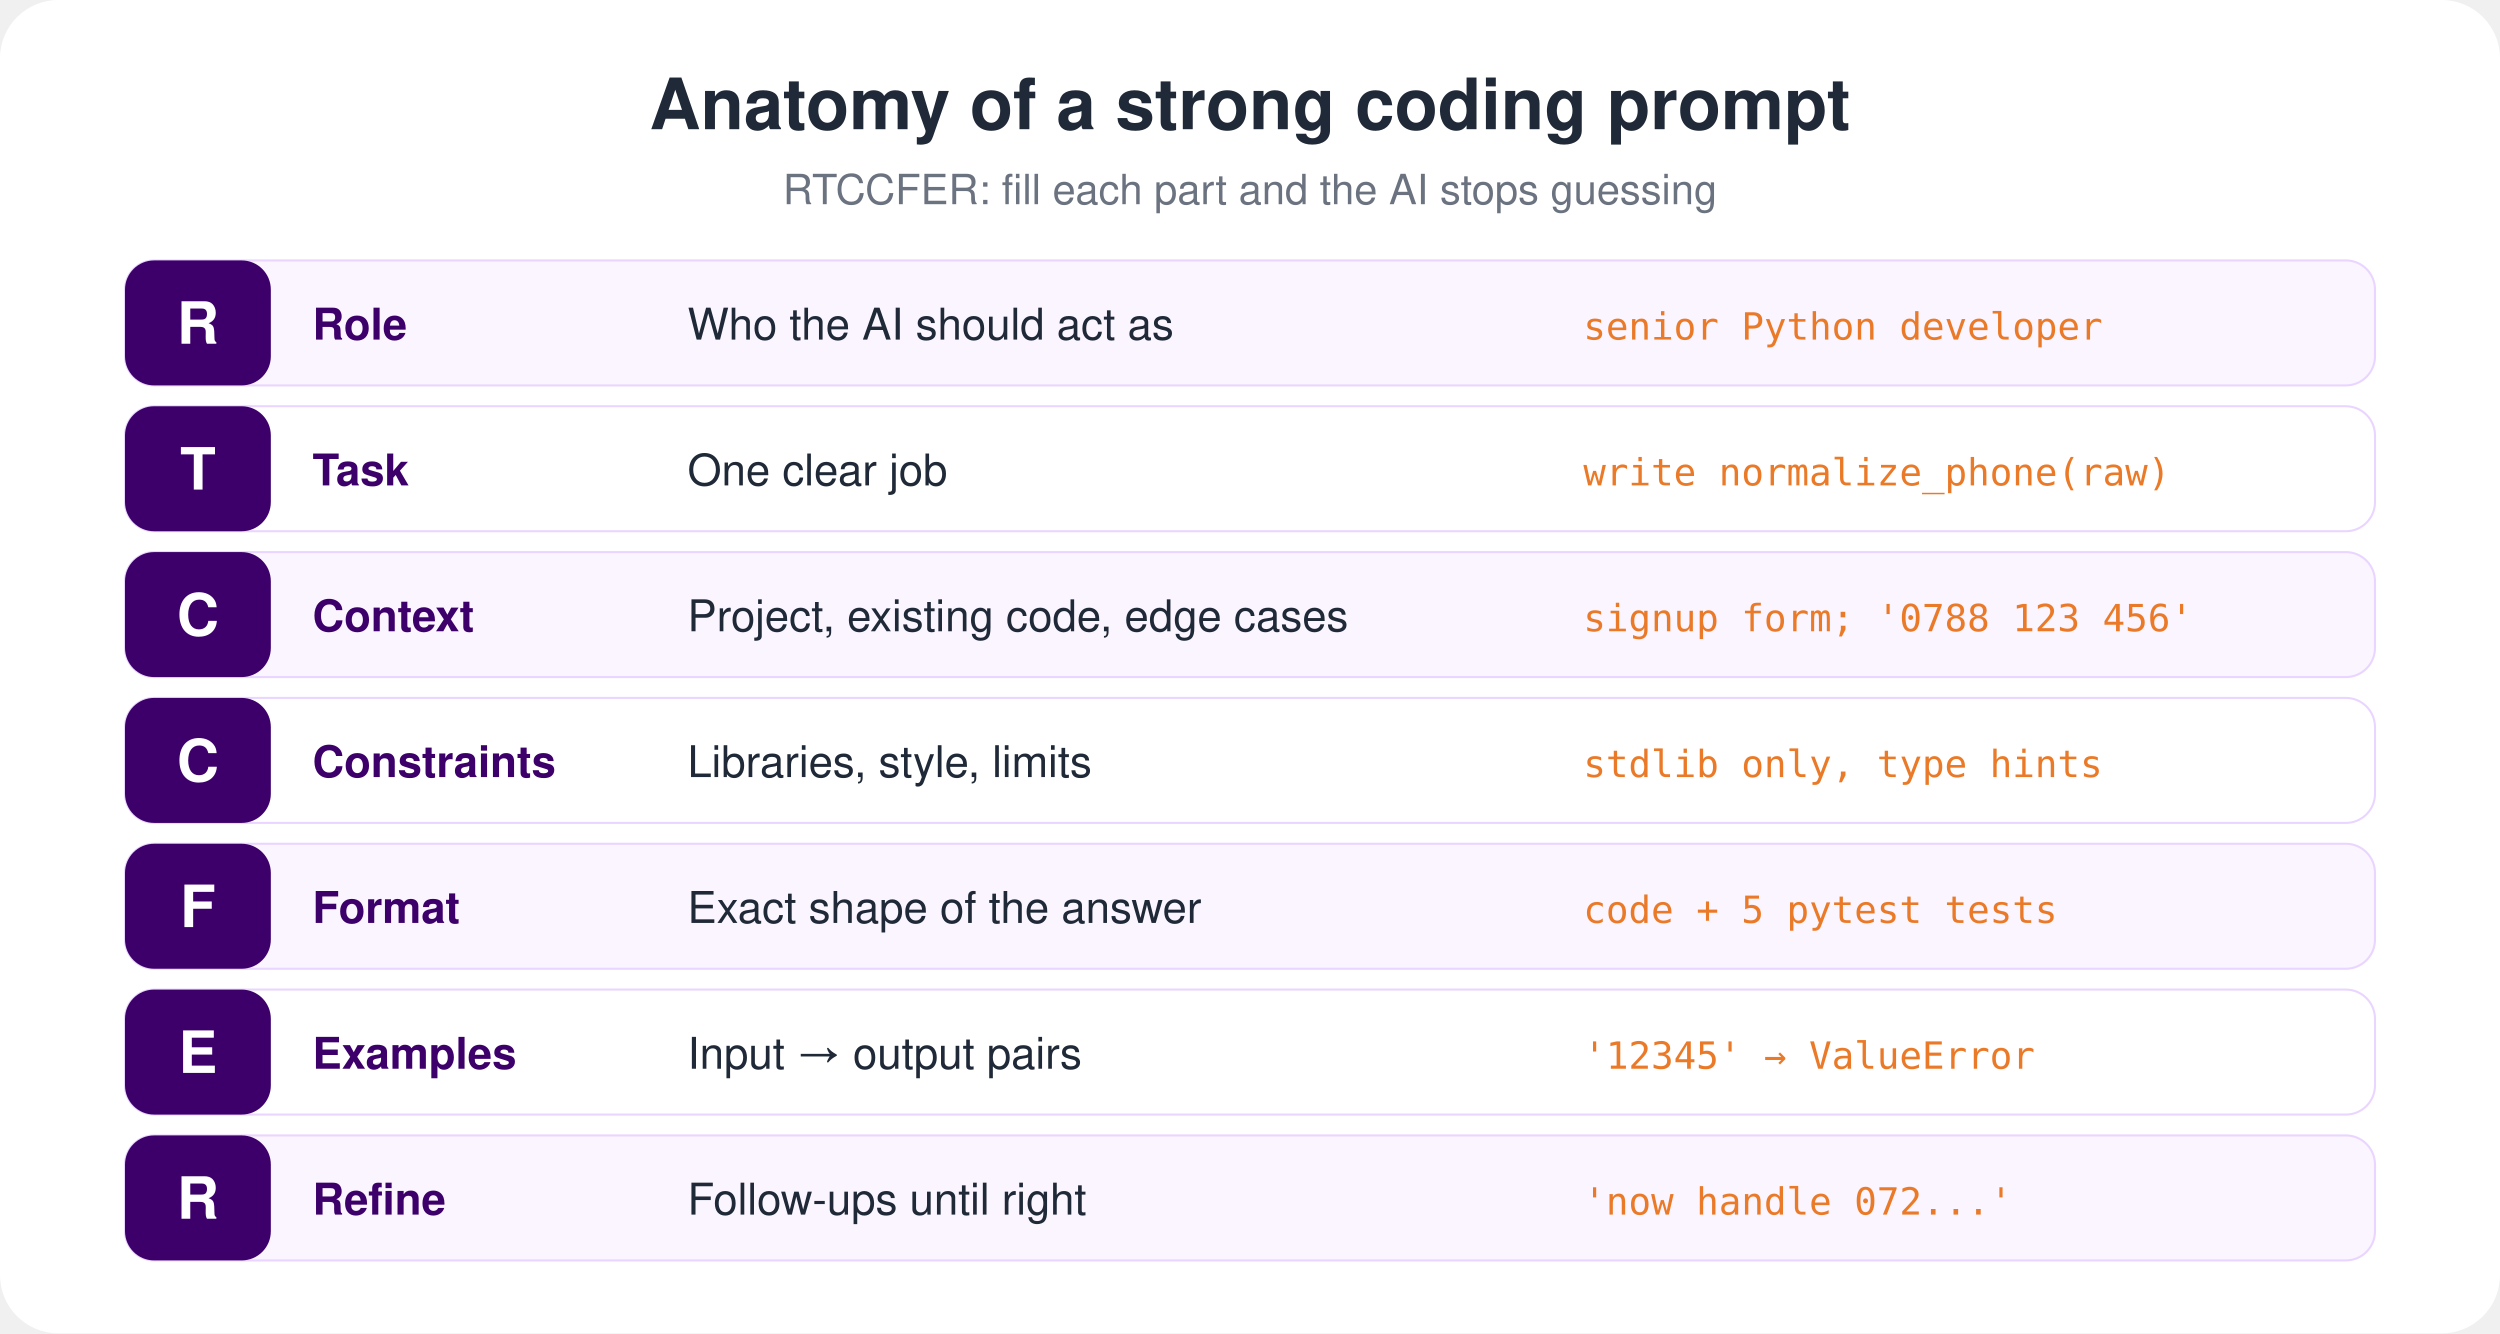
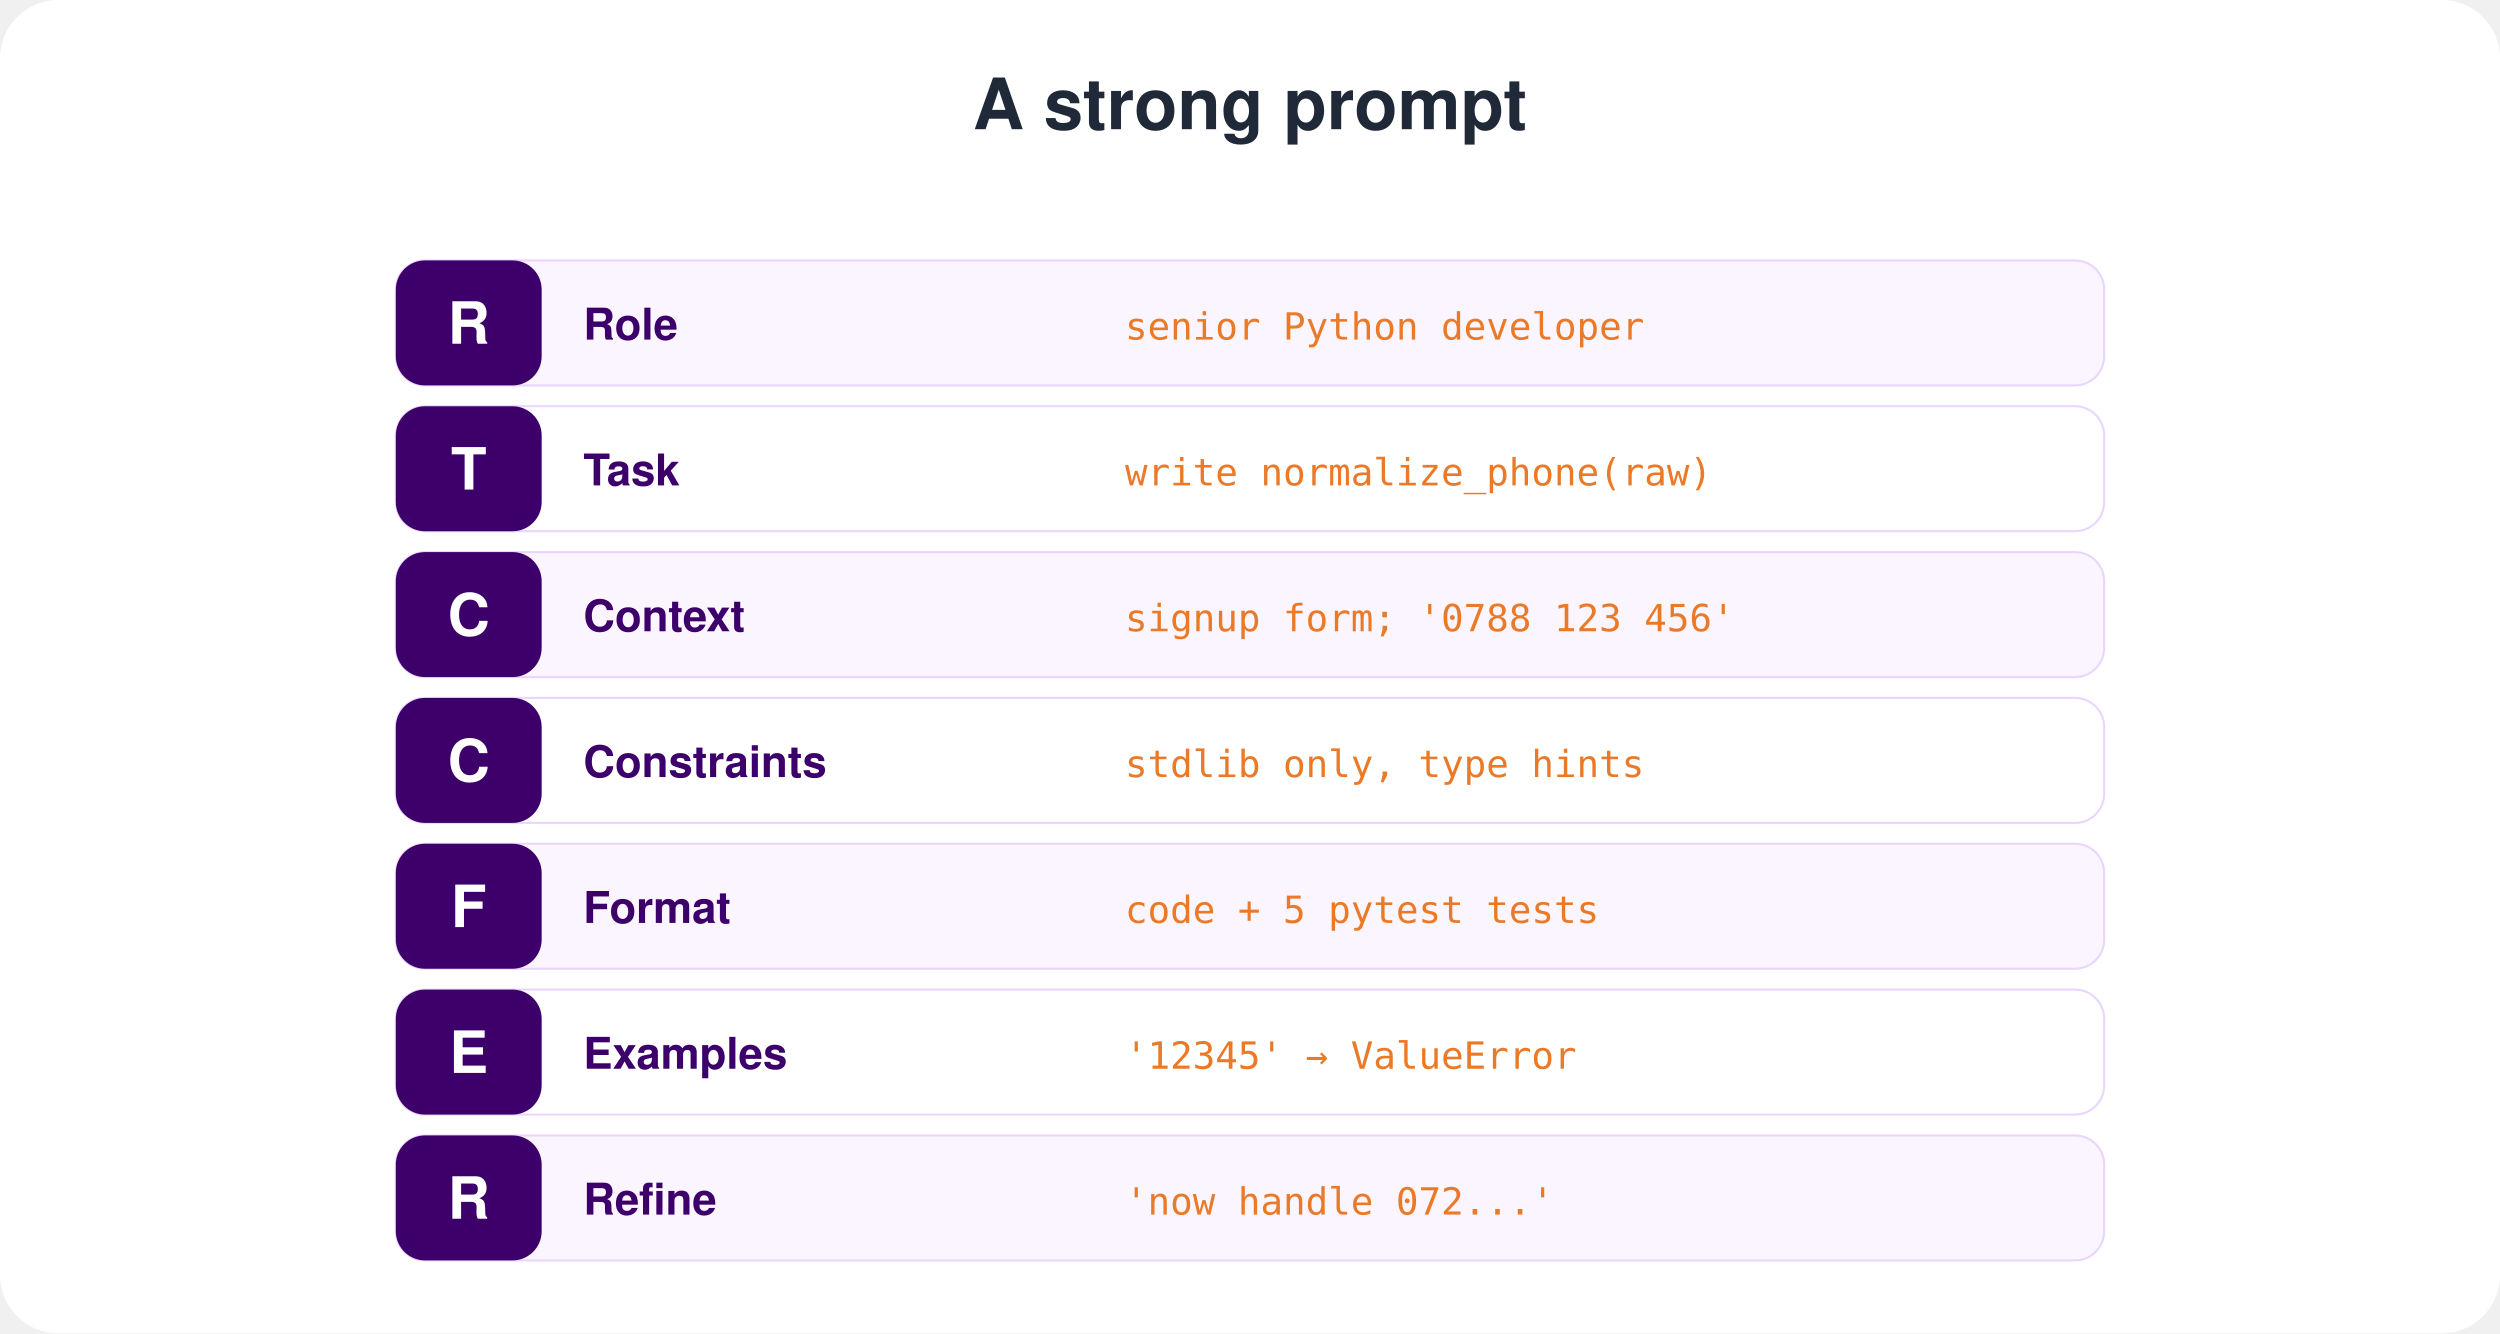
<svg xmlns="http://www.w3.org/2000/svg" width="1200" height="640" viewBox="0 0 1200 640" font-family="Helvetica, Arial, sans-serif">
  <rect width="1200" height="640" rx="28" fill="#ffffff" />
-   <text x="600" y="62" text-anchor="middle" font-size="34" font-weight="700" fill="#1f2937">Anatomy of a strong coding prompt</text>
-   <text x="600" y="98" text-anchor="middle" font-size="20" fill="#6b7280">RTCCFER: fill each part and the AI stops guessing</text>
+   <text x="600" y="62" text-anchor="middle" font-size="34" font-weight="700" fill="#1f2937">A strong prompt</text>
  <g font-size="21">
-     <rect x="60" y="125" width="1080" height="60" rx="14" fill="#faf5ff" stroke="#e9d5ff" />
-     <rect x="60" y="125" width="70" height="60" rx="14" fill="#3d006b" />
-     <text x="95" y="165" text-anchor="middle" font-size="28" font-weight="700" fill="#fff">R</text>
-     <text x="150" y="163" font-weight="700" fill="#3d006b">Role</text>
-     <text x="330" y="163" fill="#1f2937">Who the AI should act as</text>
-     <text x="760" y="163" fill="#ea7a28" font-family="Menlo, monospace" font-size="18">senior Python developer</text>
-     <rect x="60" y="195" width="1080" height="60" rx="14" fill="#ffffff" stroke="#e9d5ff" />
-     <rect x="60" y="195" width="70" height="60" rx="14" fill="#3d006b" />
-     <text x="95" y="235" text-anchor="middle" font-size="28" font-weight="700" fill="#fff">T</text>
-     <text x="150" y="233" font-weight="700" fill="#3d006b">Task</text>
-     <text x="330" y="233" fill="#1f2937">One clear job</text>
-     <text x="760" y="233" fill="#ea7a28" font-family="Menlo, monospace" font-size="18">write normalize_phone(raw)</text>
-     <rect x="60" y="265" width="1080" height="60" rx="14" fill="#faf5ff" stroke="#e9d5ff" />
-     <rect x="60" y="265" width="70" height="60" rx="14" fill="#3d006b" />
-     <text x="95" y="305" text-anchor="middle" font-size="28" font-weight="700" fill="#fff">C</text>
-     <text x="150" y="303" font-weight="700" fill="#3d006b">Context</text>
-     <text x="330" y="303" fill="#1f2937">Project, existing code, edge cases</text>
-     <text x="760" y="303" fill="#ea7a28" font-family="Menlo, monospace" font-size="18">signup form; '0788 123 456'</text>
-     <rect x="60" y="335" width="1080" height="60" rx="14" fill="#ffffff" stroke="#e9d5ff" />
-     <rect x="60" y="335" width="70" height="60" rx="14" fill="#3d006b" />
-     <text x="95" y="375" text-anchor="middle" font-size="28" font-weight="700" fill="#fff">C</text>
-     <text x="150" y="373" font-weight="700" fill="#3d006b">Constraints</text>
-     <text x="330" y="373" fill="#1f2937">Libraries, style, limits</text>
-     <text x="760" y="373" fill="#ea7a28" font-family="Menlo, monospace" font-size="18">stdlib only, type hints</text>
-     <rect x="60" y="405" width="1080" height="60" rx="14" fill="#faf5ff" stroke="#e9d5ff" />
-     <rect x="60" y="405" width="70" height="60" rx="14" fill="#3d006b" />
-     <text x="95" y="445" text-anchor="middle" font-size="28" font-weight="700" fill="#fff">F</text>
-     <text x="150" y="443" font-weight="700" fill="#3d006b">Format</text>
-     <text x="330" y="443" fill="#1f2937">Exact shape of the answer</text>
-     <text x="760" y="443" fill="#ea7a28" font-family="Menlo, monospace" font-size="18">code + 5 pytest tests</text>
-     <rect x="60" y="475" width="1080" height="60" rx="14" fill="#ffffff" stroke="#e9d5ff" />
-     <rect x="60" y="475" width="70" height="60" rx="14" fill="#3d006b" />
-     <text x="95" y="515" text-anchor="middle" font-size="28" font-weight="700" fill="#fff">E</text>
-     <text x="150" y="513" font-weight="700" fill="#3d006b">Examples</text>
-     <text x="330" y="513" fill="#1f2937">Input → output pairs</text>
-     <text x="760" y="513" fill="#ea7a28" font-family="Menlo, monospace" font-size="18">'12345' → ValueError</text>
-     <rect x="60" y="545" width="1080" height="60" rx="14" fill="#faf5ff" stroke="#e9d5ff" />
-     <rect x="60" y="545" width="70" height="60" rx="14" fill="#3d006b" />
-     <text x="95" y="585" text-anchor="middle" font-size="28" font-weight="700" fill="#fff">R</text>
-     <text x="150" y="583" font-weight="700" fill="#3d006b">Refine</text>
-     <text x="330" y="583" fill="#1f2937">Follow-ups until right</text>
-     <text x="760" y="583" fill="#ea7a28" font-family="Menlo, monospace" font-size="18">'now handle 072...'</text>
+     <rect x="190" y="125" width="820" height="60" rx="14" fill="#faf5ff" stroke="#e9d5ff" />
+     <rect x="190" y="125" width="70" height="60" rx="14" fill="#3d006b" />
+     <text x="225" y="165" text-anchor="middle" font-size="28" font-weight="700" fill="#fff">R</text>
+     <text x="280" y="163" font-weight="700" fill="#3d006b">Role</text>
+     <text x="540" y="163" fill="#ea7a28" font-family="Menlo, monospace" font-size="18">senior Python developer</text>
+     <rect x="190" y="195" width="820" height="60" rx="14" fill="#ffffff" stroke="#e9d5ff" />
+     <rect x="190" y="195" width="70" height="60" rx="14" fill="#3d006b" />
+     <text x="225" y="235" text-anchor="middle" font-size="28" font-weight="700" fill="#fff">T</text>
+     <text x="280" y="233" font-weight="700" fill="#3d006b">Task</text>
+     <text x="540" y="233" fill="#ea7a28" font-family="Menlo, monospace" font-size="18">write normalize_phone(raw)</text>
+     <rect x="190" y="265" width="820" height="60" rx="14" fill="#faf5ff" stroke="#e9d5ff" />
+     <rect x="190" y="265" width="70" height="60" rx="14" fill="#3d006b" />
+     <text x="225" y="305" text-anchor="middle" font-size="28" font-weight="700" fill="#fff">C</text>
+     <text x="280" y="303" font-weight="700" fill="#3d006b">Context</text>
+     <text x="540" y="303" fill="#ea7a28" font-family="Menlo, monospace" font-size="18">signup form; '0788 123 456'</text>
+     <rect x="190" y="335" width="820" height="60" rx="14" fill="#ffffff" stroke="#e9d5ff" />
+     <rect x="190" y="335" width="70" height="60" rx="14" fill="#3d006b" />
+     <text x="225" y="375" text-anchor="middle" font-size="28" font-weight="700" fill="#fff">C</text>
+     <text x="280" y="373" font-weight="700" fill="#3d006b">Constraints</text>
+     <text x="540" y="373" fill="#ea7a28" font-family="Menlo, monospace" font-size="18">stdlib only, type hints</text>
+     <rect x="190" y="405" width="820" height="60" rx="14" fill="#faf5ff" stroke="#e9d5ff" />
+     <rect x="190" y="405" width="70" height="60" rx="14" fill="#3d006b" />
+     <text x="225" y="445" text-anchor="middle" font-size="28" font-weight="700" fill="#fff">F</text>
+     <text x="280" y="443" font-weight="700" fill="#3d006b">Format</text>
+     <text x="540" y="443" fill="#ea7a28" font-family="Menlo, monospace" font-size="18">code + 5 pytest tests</text>
+     <rect x="190" y="475" width="820" height="60" rx="14" fill="#ffffff" stroke="#e9d5ff" />
+     <rect x="190" y="475" width="70" height="60" rx="14" fill="#3d006b" />
+     <text x="225" y="515" text-anchor="middle" font-size="28" font-weight="700" fill="#fff">E</text>
+     <text x="280" y="513" font-weight="700" fill="#3d006b">Examples</text>
+     <text x="540" y="513" fill="#ea7a28" font-family="Menlo, monospace" font-size="18">'12345' → ValueError</text>
+     <rect x="190" y="545" width="820" height="60" rx="14" fill="#faf5ff" stroke="#e9d5ff" />
+     <rect x="190" y="545" width="70" height="60" rx="14" fill="#3d006b" />
+     <text x="225" y="585" text-anchor="middle" font-size="28" font-weight="700" fill="#fff">R</text>
+     <text x="280" y="583" font-weight="700" fill="#3d006b">Refine</text>
+     <text x="540" y="583" fill="#ea7a28" font-family="Menlo, monospace" font-size="18">'now handle 072...'</text>
  </g>
</svg>
